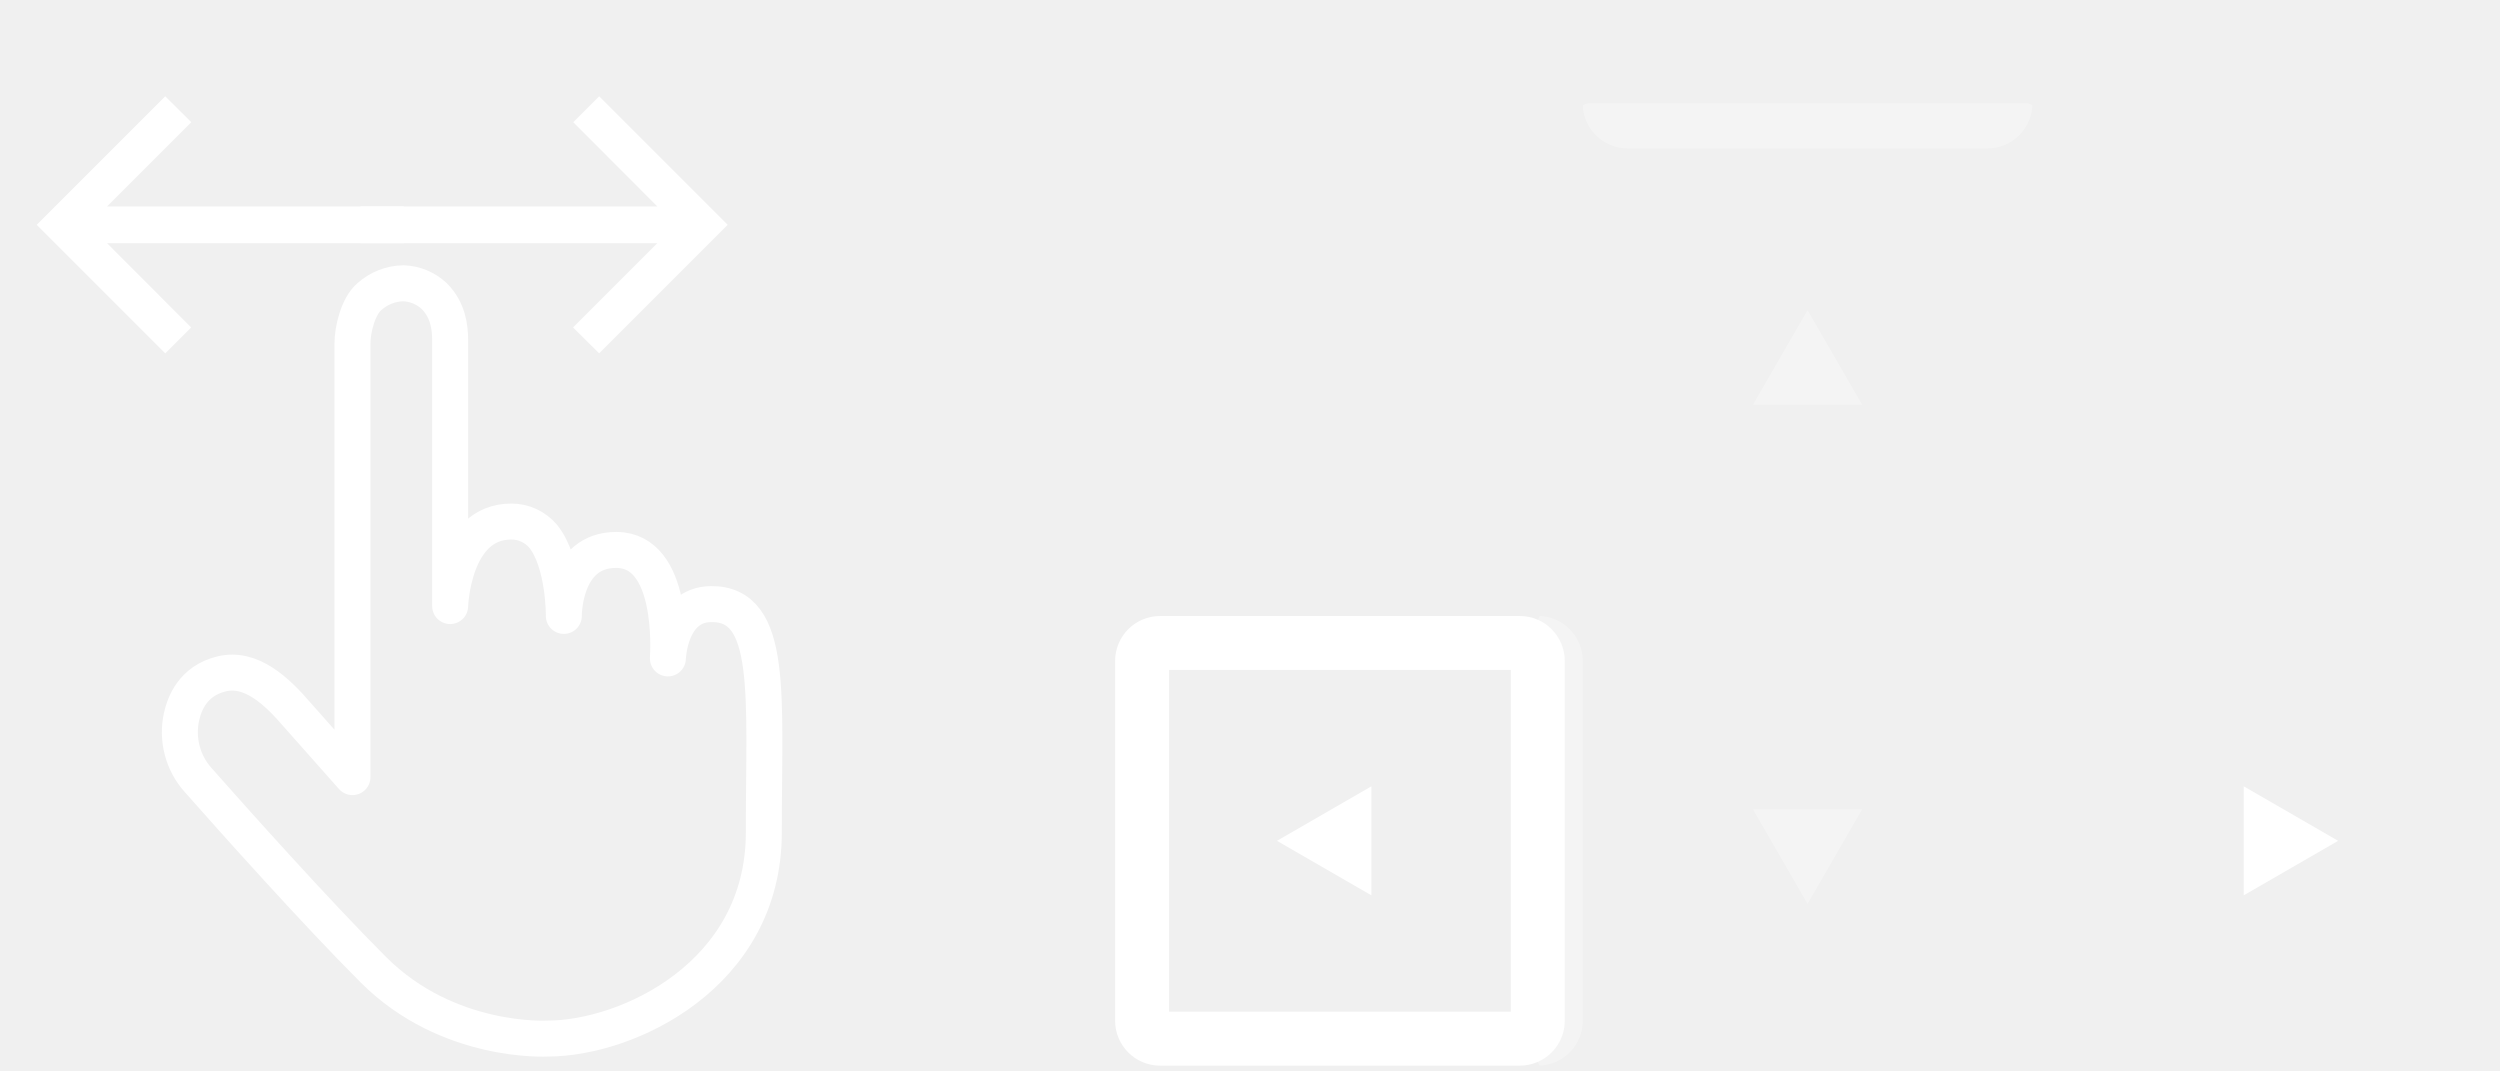
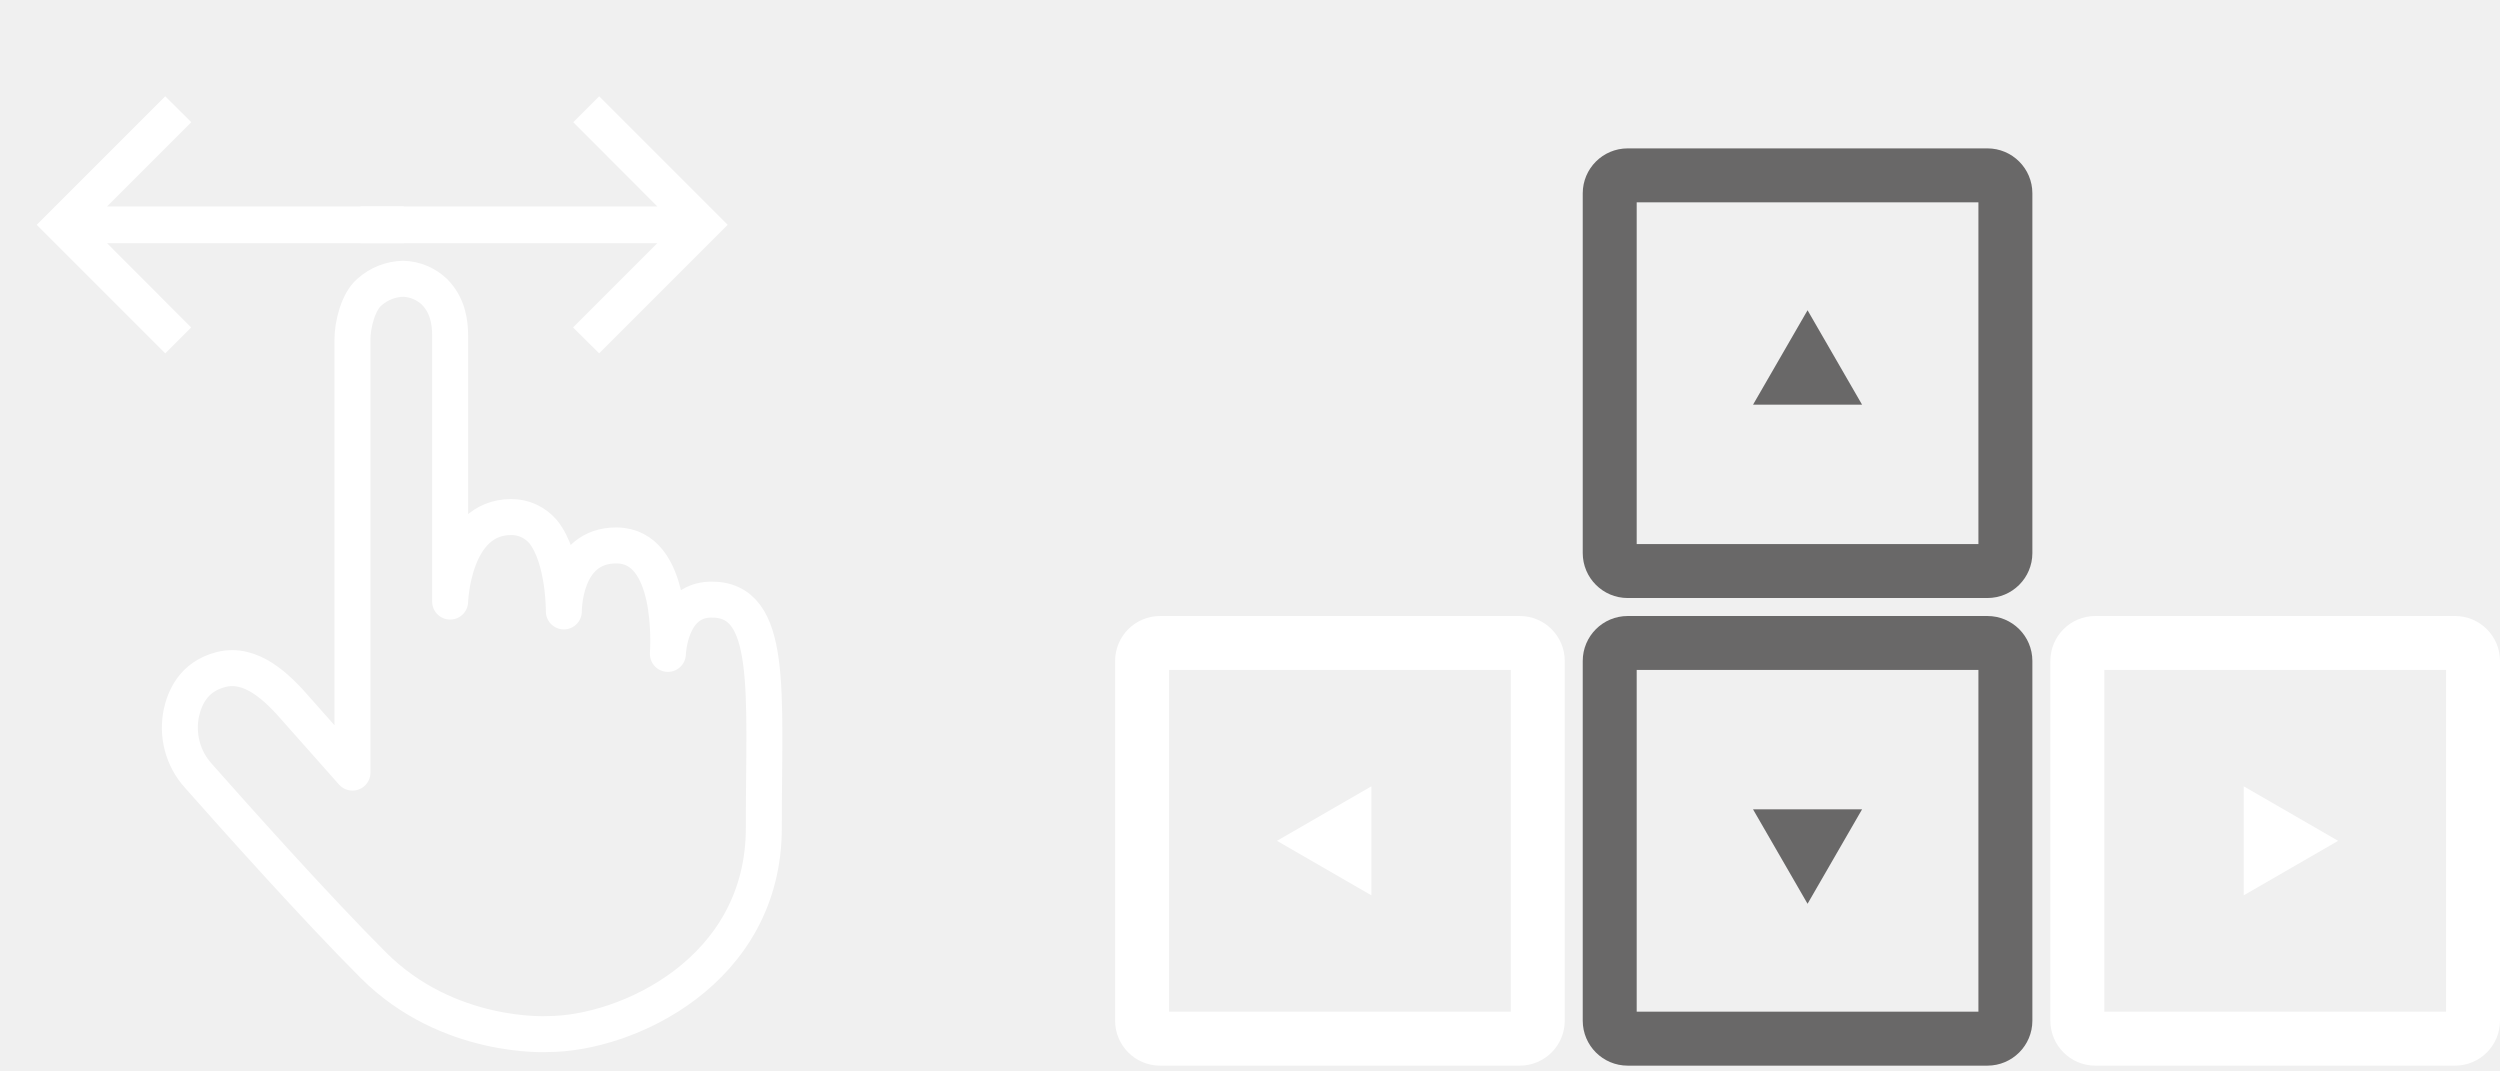
<svg xmlns="http://www.w3.org/2000/svg" width="278" height="119" viewBox="0 0 278 119" fill="none">
-   <mask id="path-1-inside-1_1759_9218" fill="white">
-     <rect x="124" y="68.5" width="50" height="50" rx="5" />
-   </mask>
-   <rect x="124" y="68.5" width="50" height="50" rx="5" stroke="white" stroke-width="12" mask="url(#path-1-inside-1_1759_9218)" />
-   <g opacity="0.3">
-     <mask id="path-2-inside-2_1759_9218" fill="white">
-       <rect x="176" y="118.5" width="50" height="50" rx="5" transform="rotate(-90 176 118.5)" />
-     </mask>
-     <rect x="176" y="118.5" width="50" height="50" rx="5" transform="rotate(-90 176 118.5)" stroke="white" stroke-width="12" mask="url(#path-2-inside-2_1759_9218)" />
-     <mask id="path-3-inside-3_1759_9218" fill="white">
-       <rect x="226" y="16.5" width="50" height="50" rx="5" transform="rotate(90 226 16.5)" />
-     </mask>
-     <rect x="226" y="16.5" width="50" height="50" rx="5" transform="rotate(90 226 16.5)" stroke="white" stroke-width="12" mask="url(#path-3-inside-3_1759_9218)" />
-     <path d="M201 100.5L194.938 90L207.062 90L201 100.5Z" fill="white" />
-     <path d="M201 34.5L207.062 45H194.938L201 34.5Z" fill="white" />
-   </g>
-   <mask id="path-6-inside-4_1759_9218" fill="white">
-     <rect x="278" y="118.5" width="50" height="50" rx="5" transform="rotate(-180 278 118.5)" />
-   </mask>
-   <rect x="278" y="118.5" width="50" height="50" rx="5" transform="rotate(-180 278 118.5)" stroke="white" stroke-width="12" mask="url(#path-6-inside-4_1759_9218)" />
-   <g clip-path="url(#clip0_1759_9218)">
+   <path fill-rule="evenodd" clip-rule="evenodd" d="M130 74.5V112.5H168V74.5H130ZM129 68.5C126.239 68.5 124 70.739 124 73.5V113.5C124 116.261 126.239 118.5 129 118.5H169C171.761 118.5 174 116.261 174 113.5V73.5C174 70.739 171.761 68.5 169 68.5H129Z" fill="white" />
+   <path fill-rule="evenodd" clip-rule="evenodd" d="M182 112.5L220 112.5L220 74.5L182 74.5L182 112.5ZM176 113.5C176 116.261 178.239 118.5 181 118.5L221 118.5C223.761 118.5 226 116.261 226 113.5L226 73.5C226 70.739 223.761 68.5 221 68.5L181 68.5C178.239 68.5 176 70.739 176 73.5L176 113.5Z" fill="#696868" />
+   <path fill-rule="evenodd" clip-rule="evenodd" d="M220 22.5L182 22.5L182 60.5L220 60.5L220 22.5ZM226 21.5C226 18.739 223.761 16.5 221 16.5L181 16.5C178.239 16.5 176 18.739 176 21.5L176 61.5C176 64.261 178.239 66.5 181 66.5L221 66.5C223.761 66.5 226 64.261 226 61.5L226 21.5Z" fill="#696868" />
+   <path d="M201 100.5L194.938 90L207.062 90L201 100.5Z" fill="#696868" />
+   <path d="M201 34.5L207.062 45H194.938L201 34.5Z" fill="#696868" />
+   <path fill-rule="evenodd" clip-rule="evenodd" d="M272 112.5L272 74.5L234 74.5L234 112.5L272 112.5ZM273 118.5C275.761 118.5 278 116.261 278 113.5L278 73.5C278 70.739 275.761 68.5 273 68.5L233 68.5C230.239 68.5 228 70.739 228 73.5L228 113.5C228 116.261 230.239 118.5 233 118.5L273 118.5Z" fill="white" />
+   <g clip-path="url(#clip0_1759_9356)">
    <path d="M18.375 39.292L21.254 36.413L11.903 27.042L44.917 27.042L44.917 22.958L11.903 22.958L21.274 13.587L18.375 10.708L4.083 25L18.375 39.292Z" fill="white" />
  </g>
  <path d="M66.625 10.708L63.746 13.587L73.097 22.958L40.083 22.958L40.083 27.042L73.097 27.042L63.726 36.413L66.625 39.292L80.917 25L66.625 10.708Z" fill="white" />
  <path d="M142 93.5L152.5 87.438L152.5 99.562L142 93.5Z" fill="white" />
  <path d="M260 93.5L249.5 99.562L249.5 87.438L260 93.5Z" fill="white" />
-   <path d="M60.897 115.488C60.897 115.488 49.825 116.144 41.522 107.836C35.106 101.426 25.898 91.118 22.029 86.734C21.19 85.802 20.584 84.676 20.263 83.451C19.941 82.227 19.914 80.941 20.184 79.703C20.516 78.261 21.414 75.744 24.61 74.943C27.928 74.12 30.801 76.867 33.058 79.495L39.194 86.415V38.228C39.194 36.591 39.839 34.039 41.069 32.992C42.12 32.053 43.459 31.525 44.852 31.5C46.126 31.541 47.344 32.047 48.288 32.926C49.81 34.456 50.056 36.335 50.056 37.865V67.395C50.056 67.395 50.33 57.999 56.85 57.996C57.523 57.991 58.188 58.135 58.802 58.418C59.415 58.701 59.962 59.116 60.405 59.636C62.758 62.585 62.699 68.49 62.699 68.49C62.699 68.49 62.613 61.109 68.573 61.153C74.97 61.203 74.322 72.376 74.269 73.215C74.269 73.215 74.438 67.263 79.018 67.177C86.091 67.045 84.919 77.426 84.938 92.525C84.96 108.511 69.668 115.488 60.897 115.488Z" stroke="white" stroke-width="4" stroke-linejoin="round" />
+   <path d="M60.897 114.988C60.897 114.988 49.825 115.644 41.522 107.336C35.106 100.926 25.898 90.618 22.029 86.234C21.19 85.302 20.584 84.176 20.263 82.951C19.941 81.727 19.914 80.441 20.184 79.203C20.516 77.761 21.414 75.244 24.61 74.443C27.928 73.62 30.801 76.367 33.058 78.995L39.194 85.915V37.728C39.194 36.091 39.839 33.539 41.069 32.492C42.12 31.553 43.459 31.025 44.852 31C46.126 31.041 47.344 31.547 48.288 32.426C49.81 33.956 50.056 35.835 50.056 37.365V66.895C50.056 66.895 50.33 57.499 56.85 57.496C57.523 57.491 58.188 57.635 58.802 57.918C59.415 58.201 59.962 58.616 60.405 59.136C62.758 62.085 62.699 67.99 62.699 67.99C62.699 67.99 62.613 60.609 68.573 60.653C74.97 60.703 74.322 71.876 74.269 72.715C74.269 72.715 74.438 66.763 79.018 66.677C86.091 66.545 84.919 76.926 84.938 92.025C84.96 108.011 69.668 114.988 60.897 114.988Z" stroke="white" stroke-width="4" stroke-linejoin="round" />
  <defs>
-     <clipPath id="clip0_1759_9218">
+     <clipPath id="clip0_1759_9356">
      <rect width="49" height="49" fill="white" transform="translate(49 0.5) rotate(90)" />
    </clipPath>
  </defs>
</svg>
